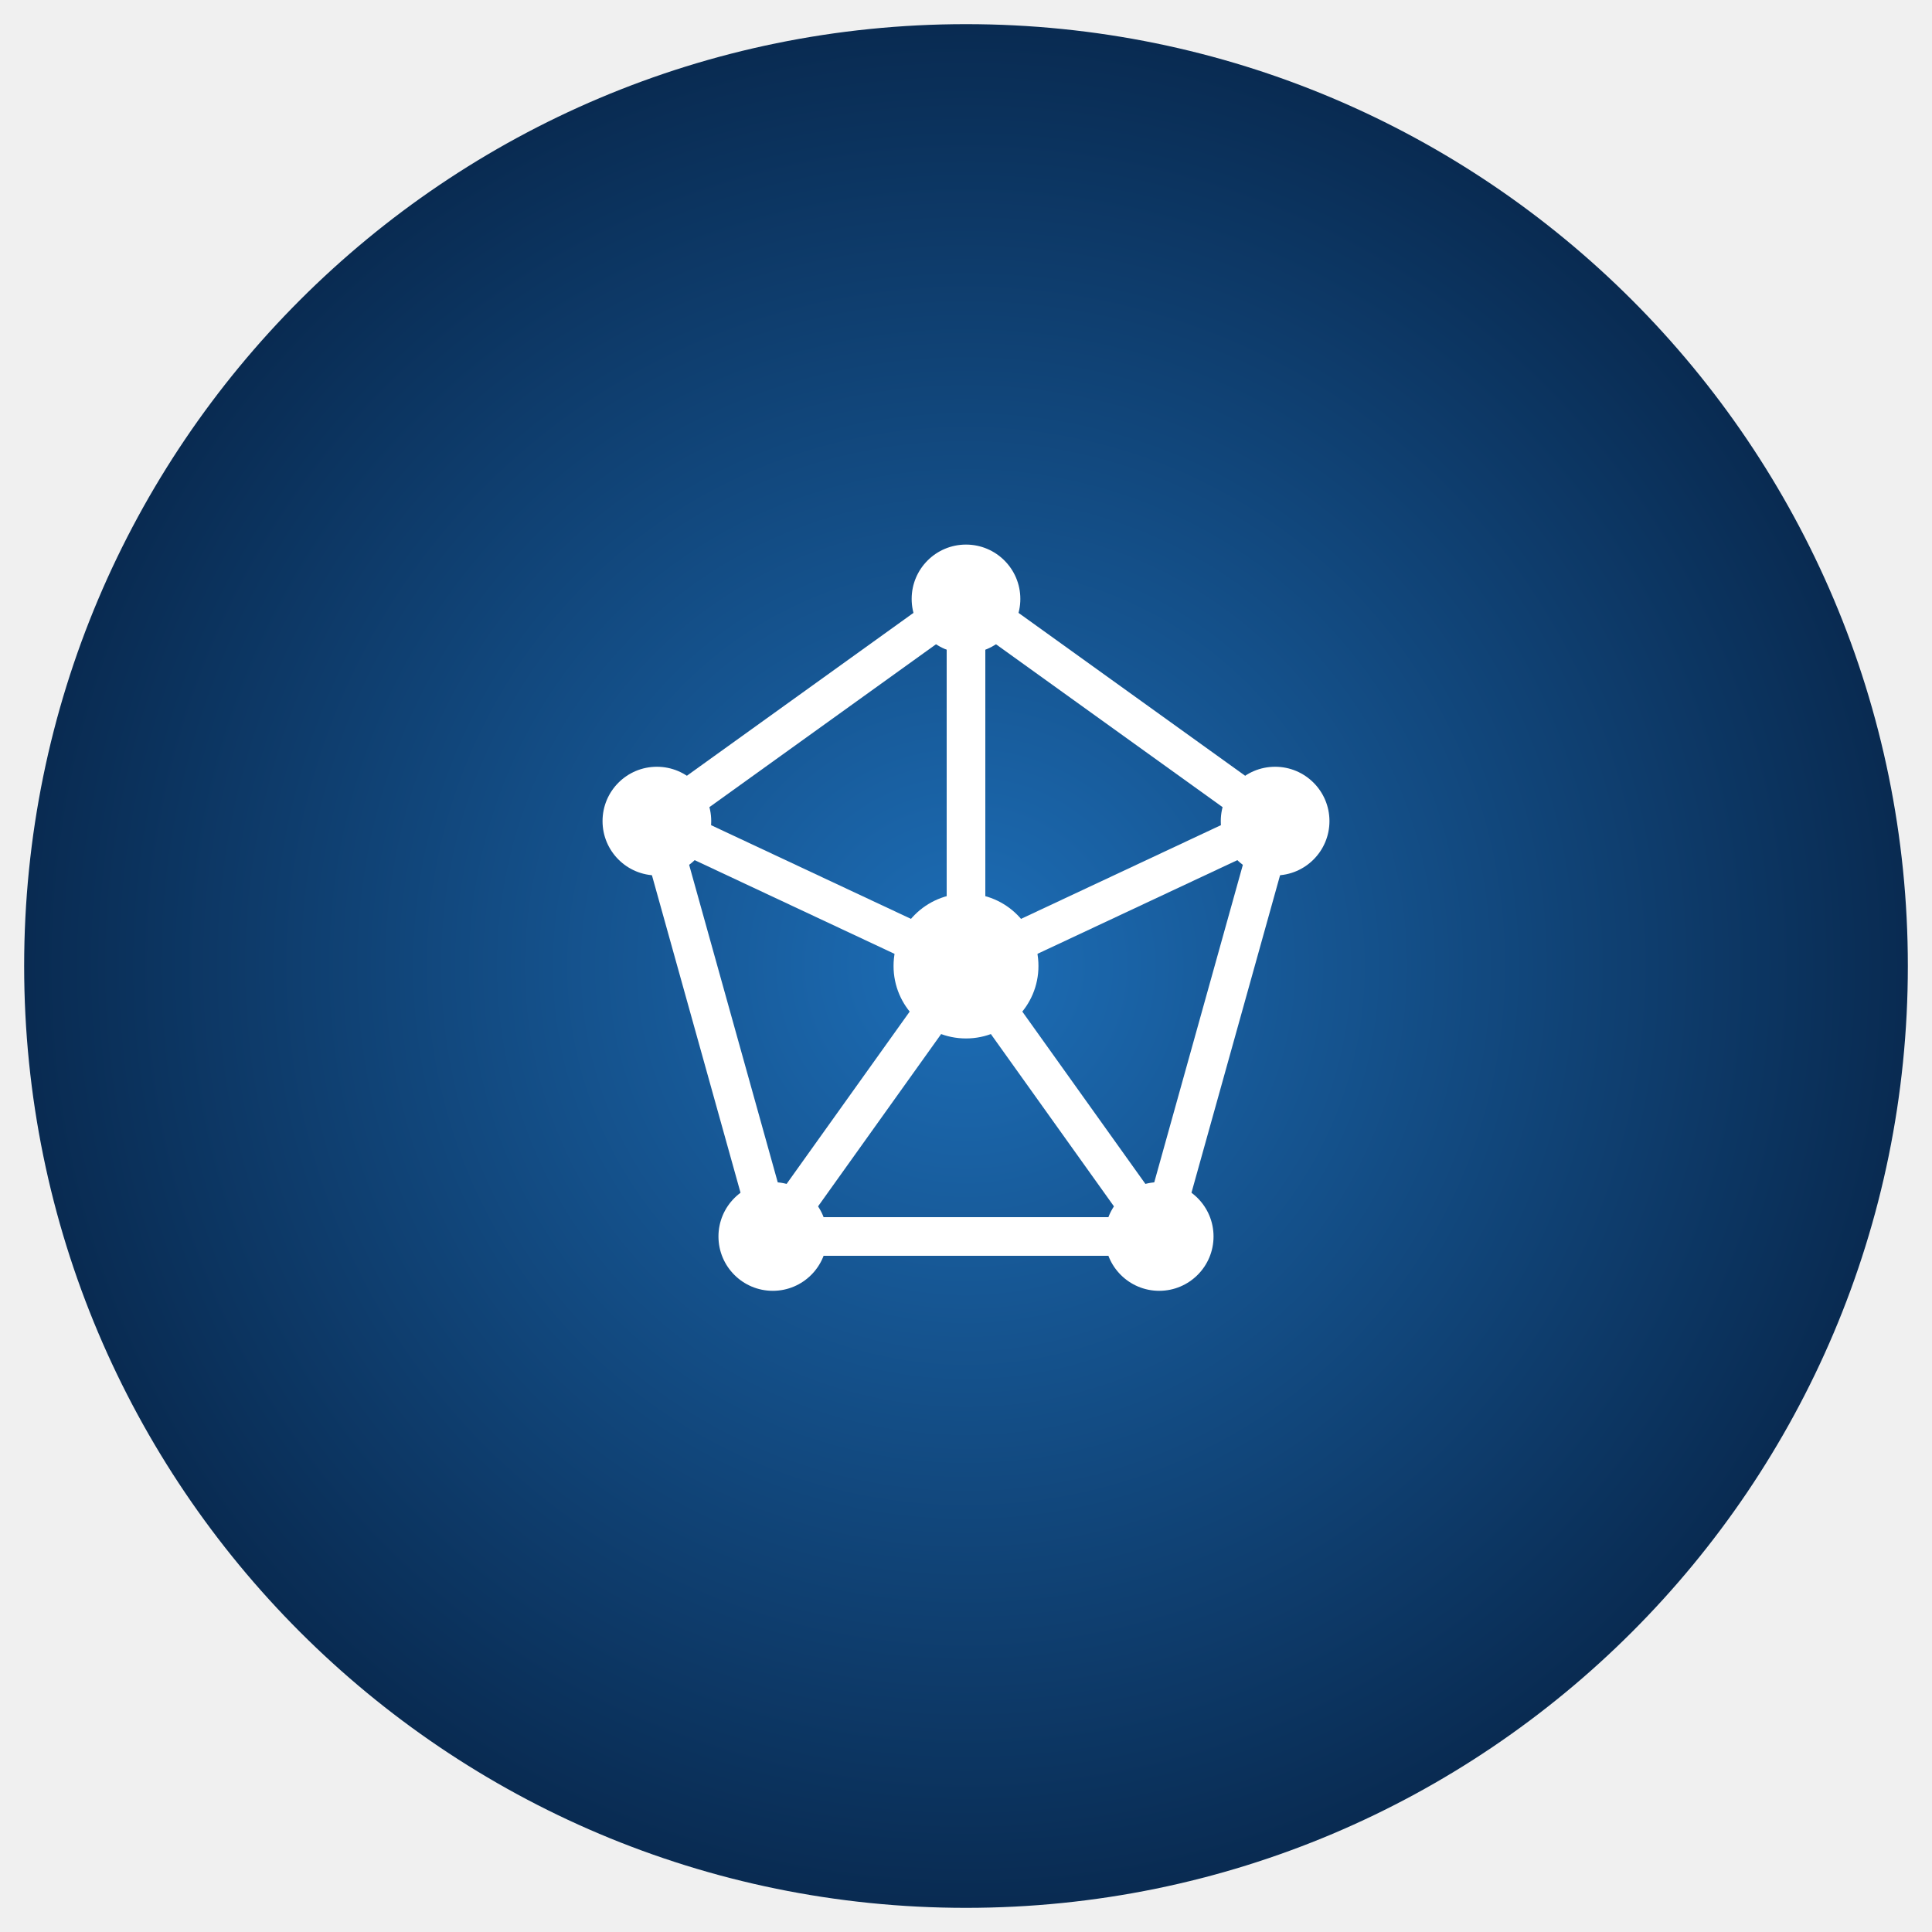
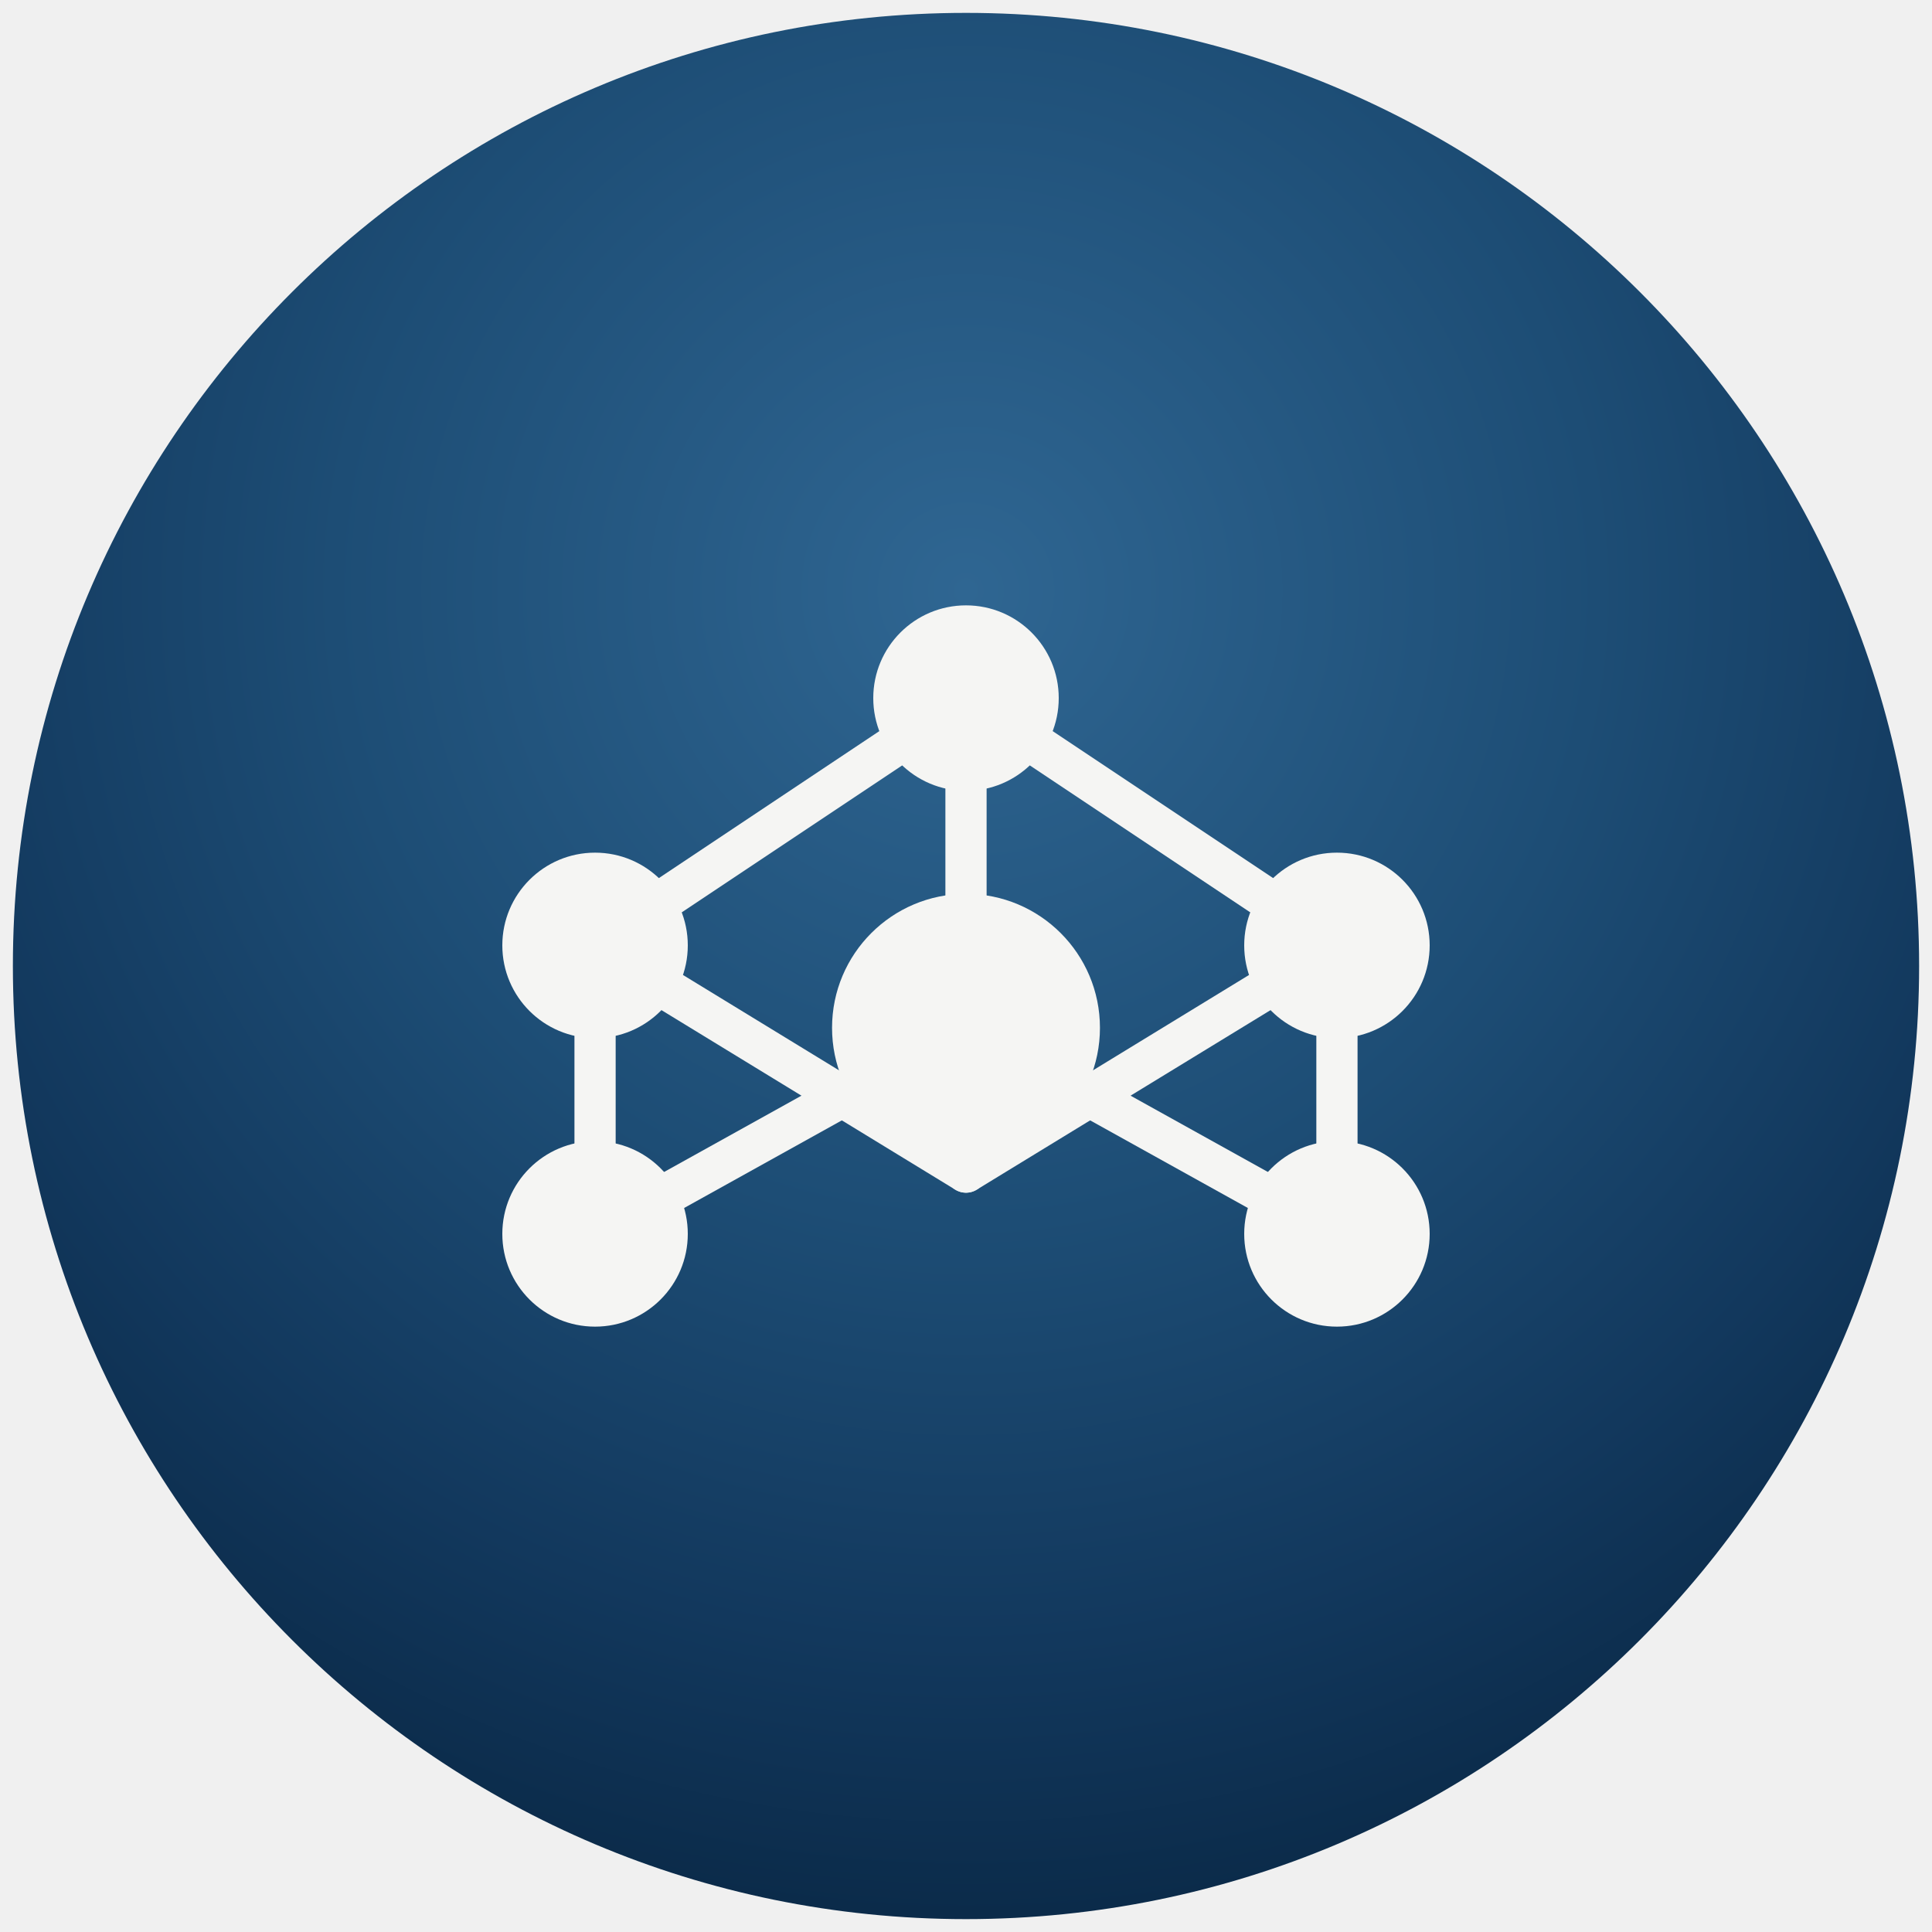
- <svg xmlns="http://www.w3.org/2000/svg" width="96" height="96" viewBox="0 0 160 160" role="img" aria-label="Limbic">
+ <svg xmlns="http://www.w3.org/2000/svg" width="96" height="96" viewBox="0 0 300 300" role="img" aria-label="Limbic">
  <defs>
-     <radialGradient id="limbicIconGradient" cx="50%" cy="50%" r="50%">
-       <stop offset="0%" stop-color="#1D6EB7" />
-       <stop offset="100%" stop-color="#092B52" />
+     <radialGradient id="limbicIconGradient" cx="50%" cy="30%" r="75%">
+       <stop offset="0%" stop-color="#2F6692" />
+       <stop offset="45%" stop-color="#1D4D75" />
+       <stop offset="75%" stop-color="#12385D" />
+       <stop offset="100%" stop-color="#092744" />
    </radialGradient>
  </defs>
-   <circle cx="80" cy="80" r="78" fill="url(#limbicIconGradient)" />
-   <g stroke="#FFFFFF" stroke-width="3.2" stroke-linecap="round">
-     <line x1="80" y1="49.6" x2="54.4" y2="68" />
-     <line x1="54.4" y1="68" x2="64" y2="102.4" />
-     <line x1="64" y1="102.4" x2="96" y2="102.4" />
-     <line x1="96" y1="102.4" x2="105.6" y2="68" />
-     <line x1="105.6" y1="68" x2="80" y2="49.6" />
-     <line x1="80" y1="80" x2="80" y2="49.6" />
-     <line x1="80" y1="80" x2="54.4" y2="68" />
-     <line x1="80" y1="80" x2="64" y2="102.4" />
-     <line x1="80" y1="80" x2="96" y2="102.4" />
-     <line x1="80" y1="80" x2="105.6" y2="68" />
-   </g>
-   <g fill="#FFFFFF">
-     <circle cx="80" cy="49.6" r="4.5" />
-     <circle cx="54.4" cy="68" r="4.5" />
-     <circle cx="105.6" cy="68" r="4.5" />
-     <circle cx="64" cy="102.4" r="4.5" />
-     <circle cx="96" cy="102.4" r="4.5" />
-     <circle cx="80" cy="80" r="6" />
-   </g>
+   <circle cx="150" cy="150" r="148" fill="url(#limbicIconGradient)" />
+   <svg x="54" y="86" width="192" height="128" viewBox="0 0 600 400">
+     <g stroke="#F5F5F3" stroke-width="20" stroke-linecap="round" stroke-linejoin="round" fill="none">
+       <path d="M300 70 L120 190 L300 300 L480 190 Z" />
+       <path d="M300 70 L300 300" />
+       <path d="M120 190 L120 330" />
+       <path d="M480 190 L480 330" />
+       <path d="M120 330 L300 230 L480 330" />
+     </g>
+     <g fill="#F5F5F3">
+       <circle cx="300" cy="70" r="45" />
+       <circle cx="120" cy="190" r="45" />
+       <circle cx="480" cy="190" r="45" />
+       <circle cx="300" cy="230" r="65" />
+       <circle cx="120" cy="330" r="45" />
+       <circle cx="480" cy="330" r="45" />
+     </g>
+   </svg>
</svg>
